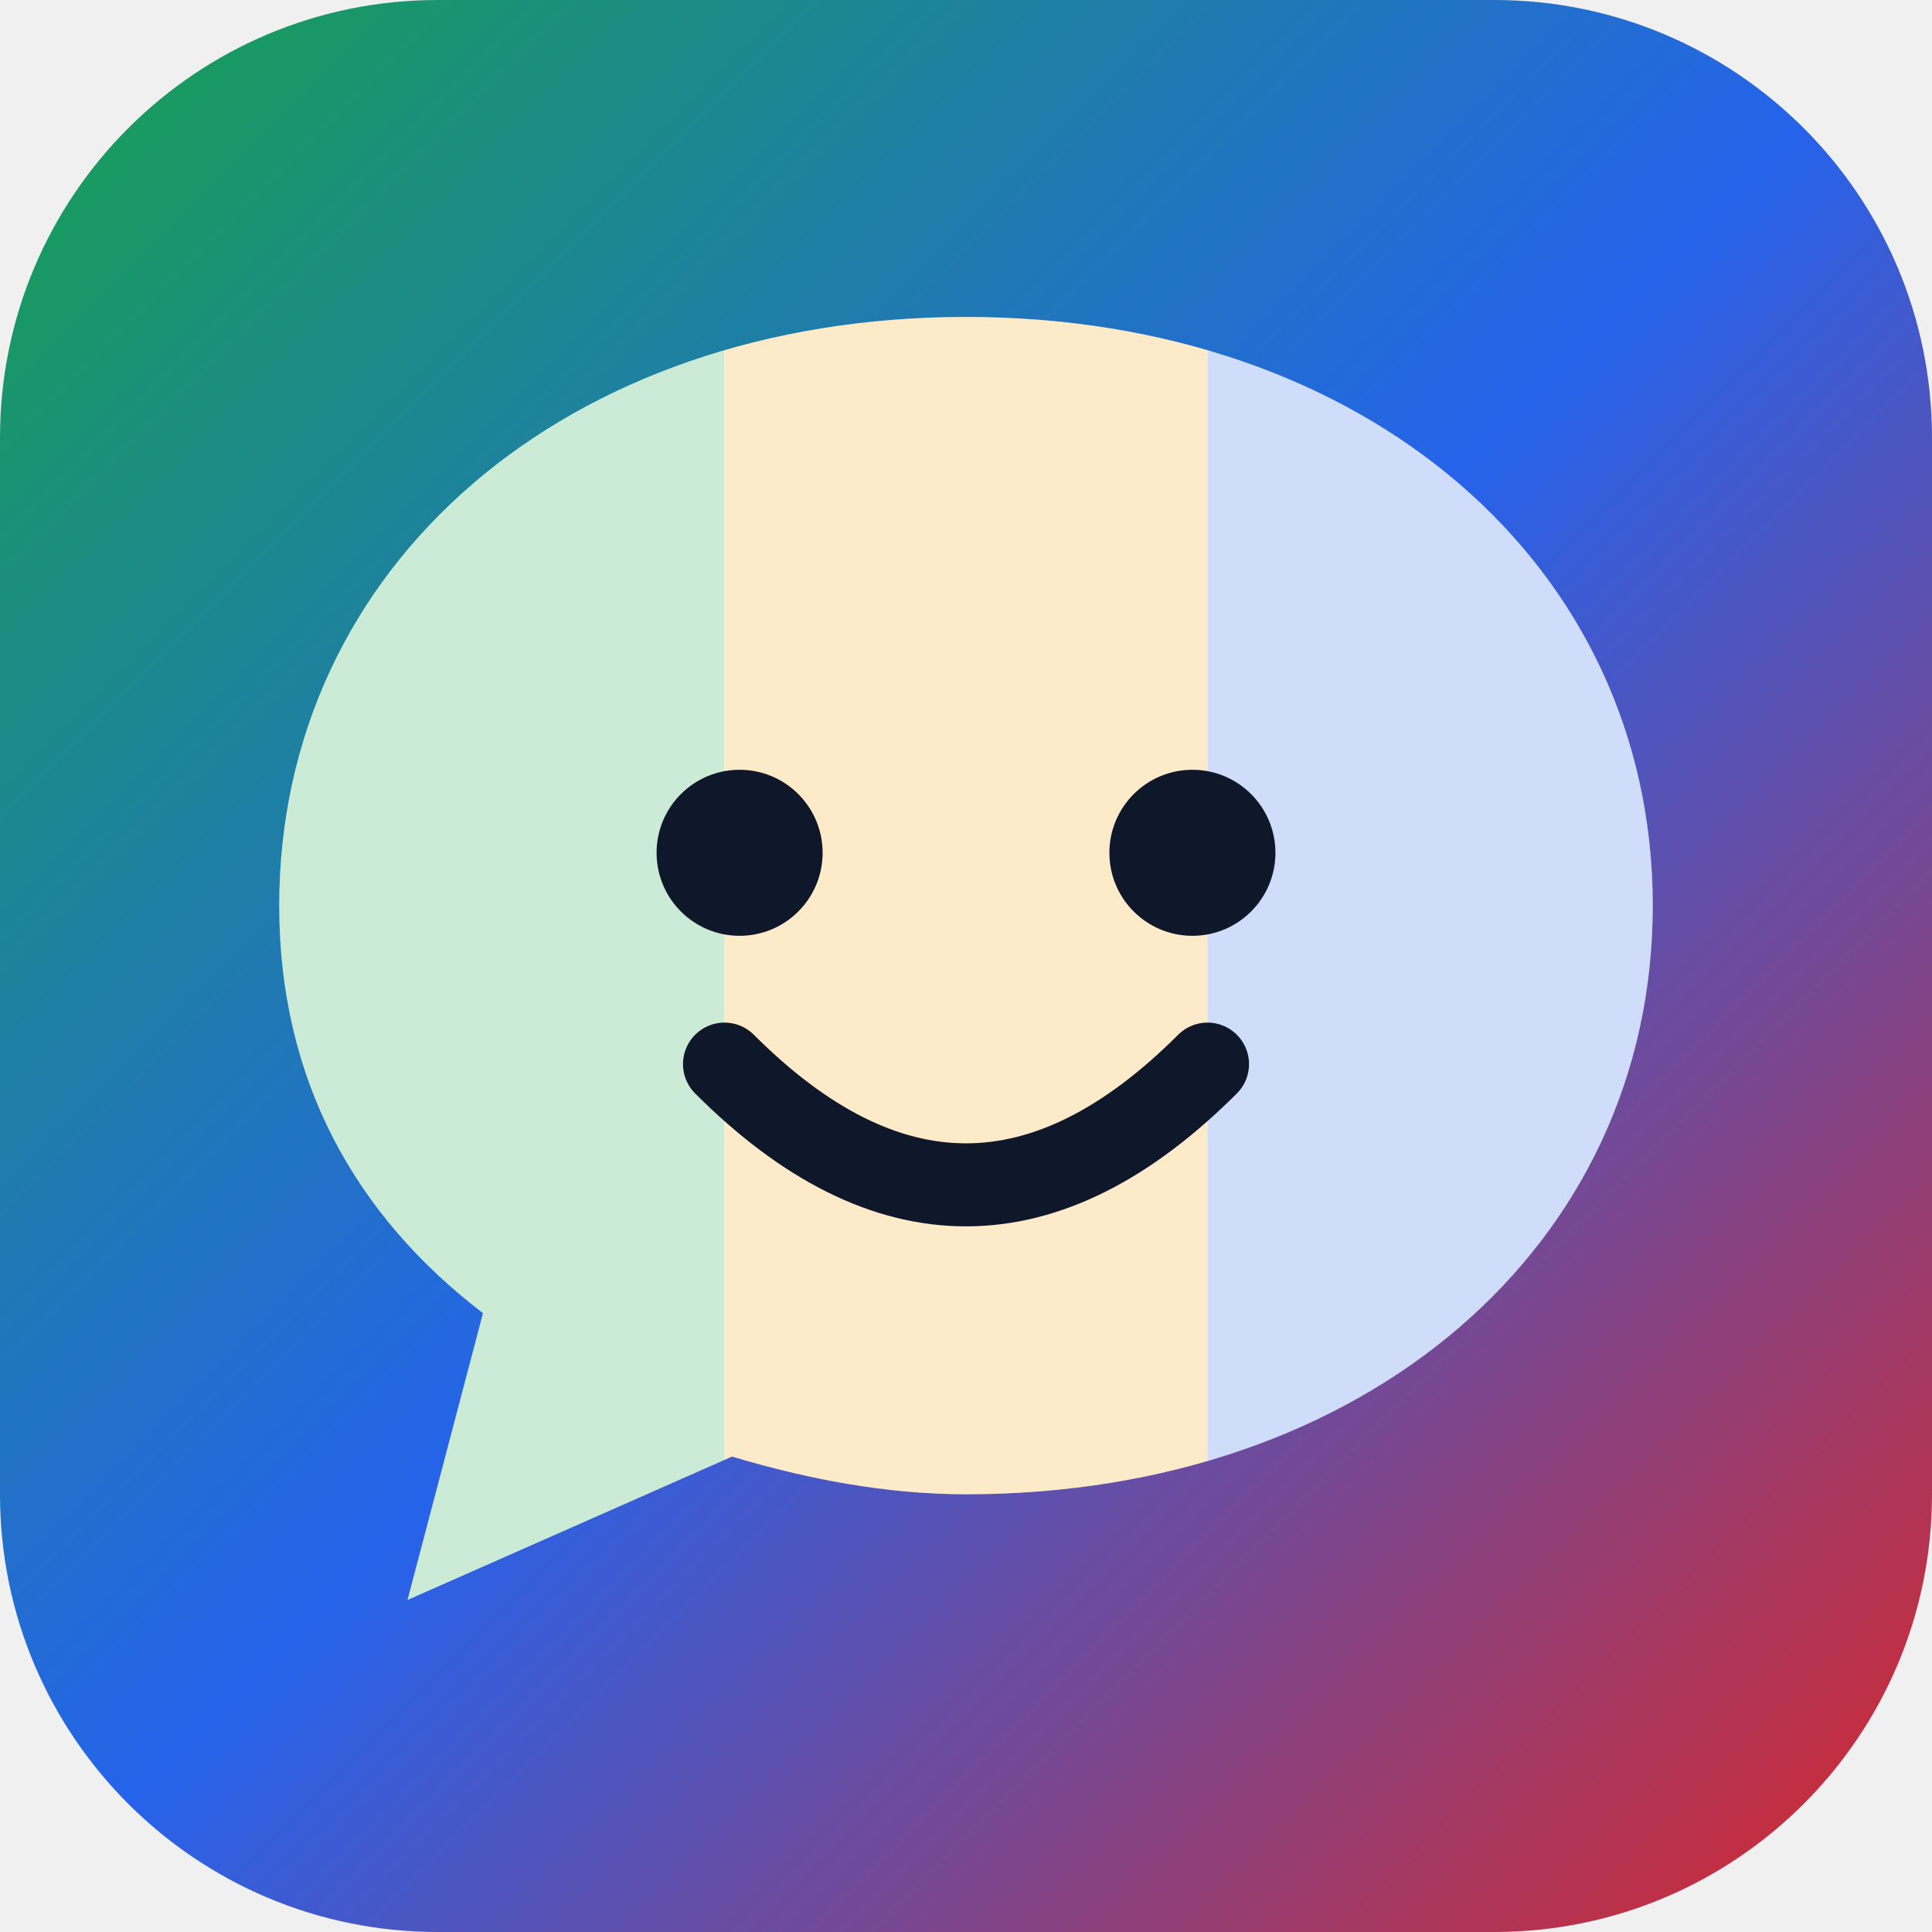
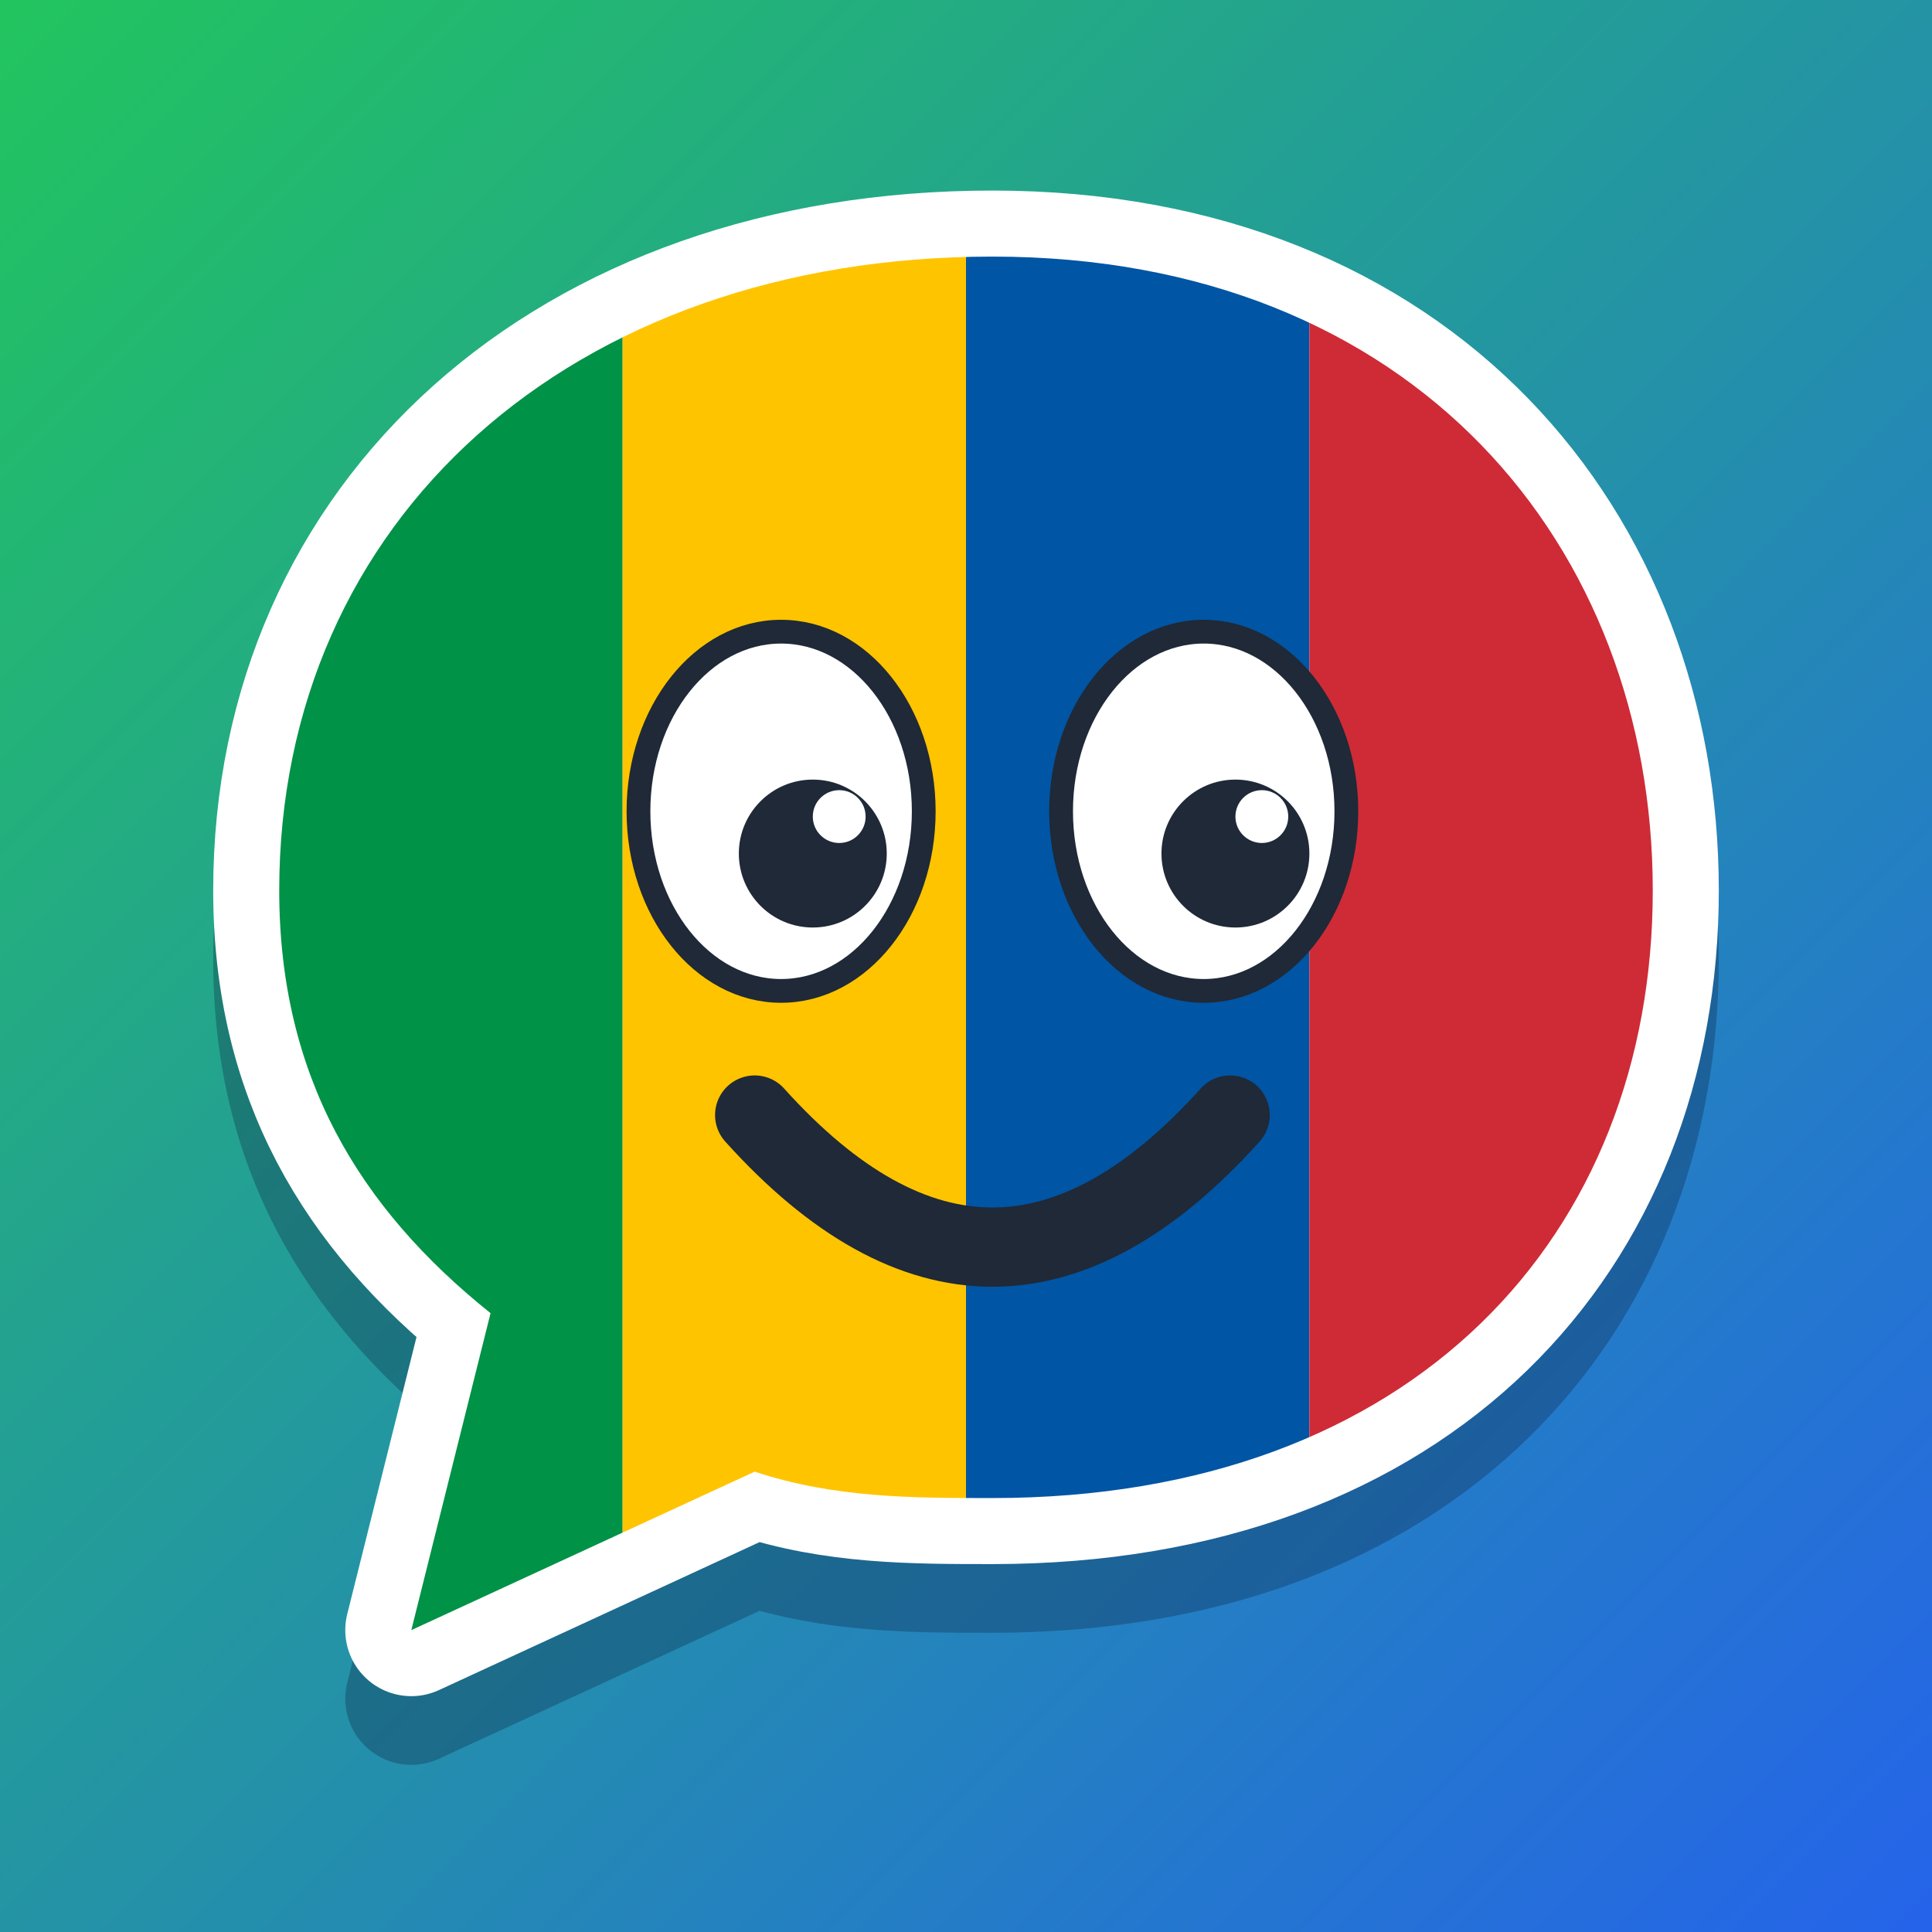
- <svg xmlns="http://www.w3.org/2000/svg" viewBox="0 0 512 512">
+ <svg xmlns="http://www.w3.org/2000/svg" width="512" height="512" viewBox="0 0 512 512">
  <defs>
-     <linearGradient id="bg" x1="0" y1="0" x2="1" y2="1">
-       <stop offset="0%" stop-color="#16a34a" />
-       <stop offset="50%" stop-color="#2563eb" />
-       <stop offset="100%" stop-color="#dc2626" />
+     <linearGradient id="g" x1="0" y1="0" x2="1" y2="1">
+       <stop offset="0" stop-color="#22c55e" />
+       <stop offset="1" stop-color="#2563eb" />
    </linearGradient>
-     <clipPath id="bubble">
-       <path d="M256 84c-106 0-182 66-182 156 0 46 20 82 54 108l-20 76 86-38c20 6 41 10 62 10 106 0 182-66 182-156S362 84 256 84z" />
+     <clipPath id="b">
+       <path d="M32 5C16 5 5 15 5 29c0 7 3 12 8 16l-3 12 13-6c3 1 6 1 9 1 16 0 25-10 25-23S48 5 32 5z" />
    </clipPath>
  </defs>
-   <rect width="512" height="512" rx="116" fill="url(#bg)" />
-   <path d="M256 84c-106 0-182 66-182 156 0 46 20 82 54 108l-20 76 86-38c20 6 41 10 62 10 106 0 182-66 182-156S362 84 256 84z" fill="#ffffff" />
-   <g clip-path="url(#bubble)" opacity="0.22">
-     <rect x="64" y="84" width="128" height="340" fill="#16a34a" />
-     <rect x="192" y="84" width="128" height="340" fill="#f59e0b" />
-     <rect x="320" y="84" width="128" height="340" fill="#2563eb" />
+   <rect width="512" height="512" fill="url(#g)" />
+   <g transform="translate(39.0 33.0) scale(7.0)">
+     <path d="M32 5C16 5 5 15 5 29c0 7 3 12 8 16l-3 12 13-6c3 1 6 1 9 1 16 0 25-10 25-23S48 5 32 5z" fill="#0b1b3a" opacity=".3" transform="translate(0 2.6)" stroke="#0b1b3a" stroke-width="5" stroke-linejoin="round" />
+     <path d="M32 5C16 5 5 15 5 29c0 7 3 12 8 16l-3 12 13-6c3 1 6 1 9 1 16 0 25-10 25-23S48 5 32 5z" fill="#fff" stroke="#fff" stroke-width="5" stroke-linejoin="round" />
+     <g clip-path="url(#b)">
+       <rect x="0" y="0" width="18" height="64" fill="#009246" />
+       <rect x="18" y="0" width="13" height="64" fill="#ffc400" />
+       <rect x="31" y="0" width="13" height="64" fill="#0055a4" />
+       <rect x="44" y="0" width="20" height="64" fill="#ce2b37" />
+     </g>
+     <g stroke="#1f2937" stroke-width=".9">
+       <ellipse cx="24" cy="26" rx="5.4" ry="6.8" fill="#fff" />
+       <ellipse cx="40" cy="26" rx="5.4" ry="6.8" fill="#fff" />
+     </g>
+     <circle cx="25.2" cy="27.6" r="2.8" fill="#1f2937" />
+     <circle cx="41.2" cy="27.6" r="2.8" fill="#1f2937" />
+     <circle cx="26.2" cy="26.2" r="1" fill="#fff" />
+     <circle cx="42.2" cy="26.2" r="1" fill="#fff" />
+     <path d="M23 37.5Q32 47.5 41 37.5" stroke="#1f2937" stroke-width="3" fill="none" stroke-linecap="round" />
  </g>
-   <circle cx="196" cy="226" r="22" fill="#0f172a" />
-   <circle cx="316" cy="226" r="22" fill="#0f172a" />
-   <path d="M192 282 Q256 346 320 282" stroke="#0f172a" stroke-width="22" fill="none" stroke-linecap="round" />
</svg>
